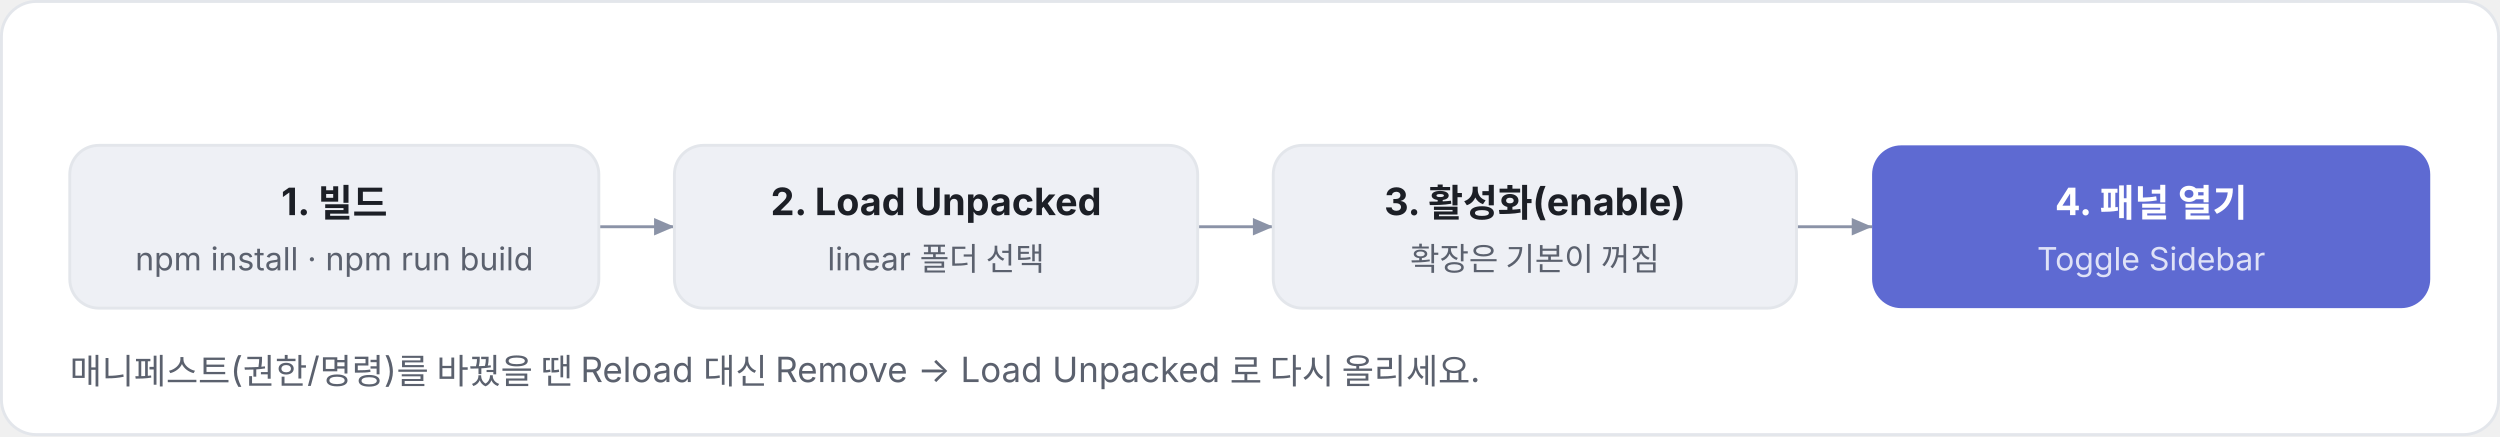
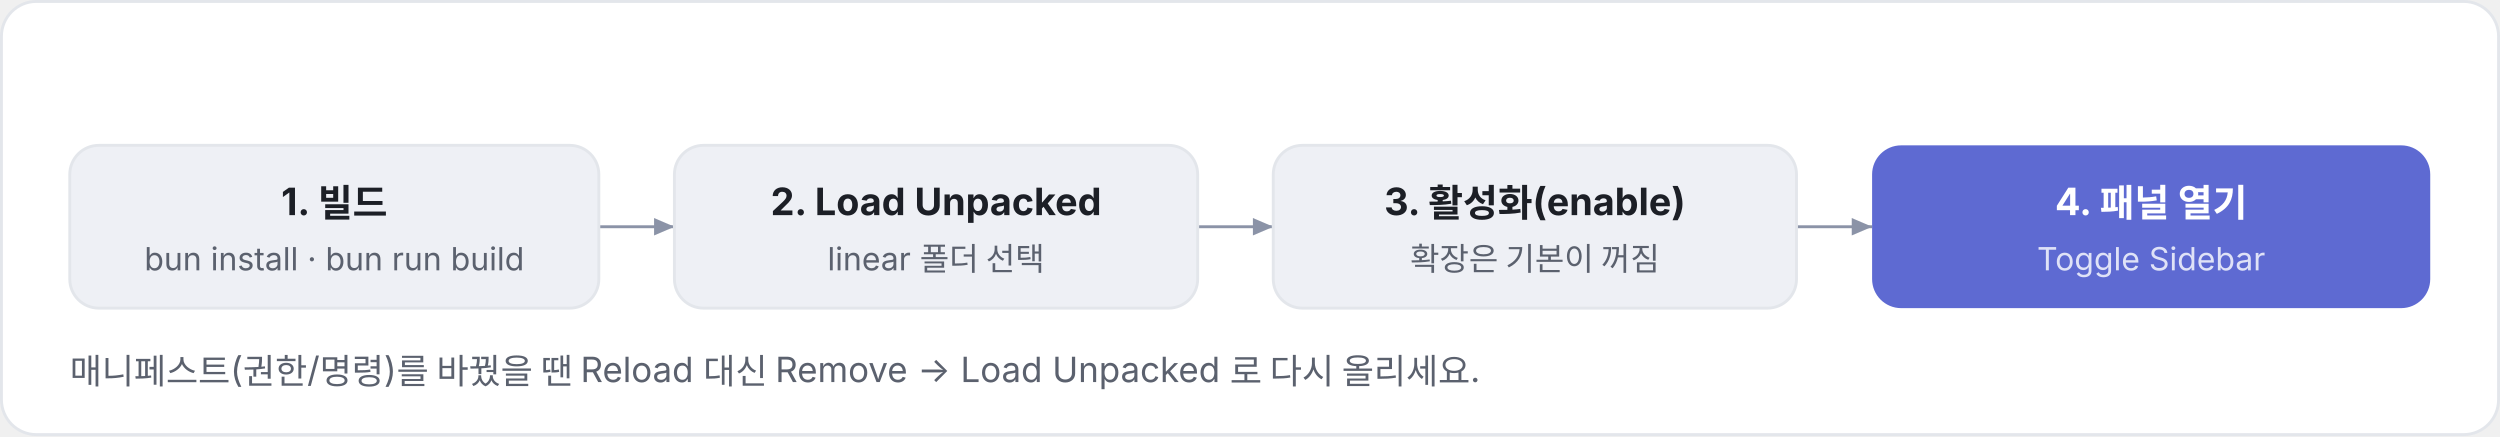
<svg xmlns="http://www.w3.org/2000/svg" viewBox="0 0 860 150" width="860" height="150" font-family="-apple-system, system-ui, sans-serif">
  <defs>
    <marker id="arr" markerWidth="9" markerHeight="9" refX="7" refY="3" orient="auto">
      <path d="M0,0 L7,3 L0,6 Z" fill="#8b93a7" />
    </marker>
  </defs>
  <rect x="0.5" y="0.5" width="859" height="149" rx="12" fill="#ffffff" stroke="#e3e6eb" />
  <g stroke="#8b93a7">
    <line x1="206" y1="78" x2="232" y2="78" marker-end="url(#arr)" />
    <line x1="412" y1="78" x2="438" y2="78" marker-end="url(#arr)" />
    <line x1="618" y1="78" x2="644" y2="78" marker-end="url(#arr)" />
  </g>
  <g>
    <rect x="24" y="50" width="182" height="56" rx="10" fill="#eef0f5" stroke="#e3e6eb" />
    <rect x="232" y="50" width="180" height="56" rx="10" fill="#eef0f5" stroke="#e3e6eb" />
    <rect x="438" y="50" width="180" height="56" rx="10" fill="#eef0f5" stroke="#e3e6eb" />
    <rect x="644" y="50" width="192" height="56" rx="10" fill="#5e6ad2" />
  </g>
  <g text-anchor="middle" fill="#1c1f26">
    <text x="115" y="74" font-size="13" font-weight="700">1. 빌드</text>
-     <text x="115" y="93" font-size="11" fill="#5b616e">npm install · npm run build</text>
+     <text x="115" y="93" font-size="11" fill="#5b616e">bun install · bun run build</text>
    <text x="322" y="74" font-size="13" font-weight="700">2. Load Unpacked</text>
    <text x="322" y="93" font-size="11" fill="#5b616e">linear 폴더 선택</text>
    <text x="528" y="74" font-size="13" font-weight="700">3. 활성화(enable)</text>
    <text x="528" y="93" font-size="11" fill="#5b616e">확장은 기본이 꺼짐</text>
    <text x="740" y="74" font-size="13" font-weight="700" fill="#ffffff">4. 패널 열기</text>
    <text x="740" y="93" font-size="11" fill="#dfe2f7">Toggle Sidebar</text>
  </g>
  <text x="24" y="132" font-size="12" fill="#5b616e">매니페스트(권한/명령)를 바꿨을 땐 Reload 대신 Remove → Load Unpacked 로 다시 올리세요.</text>
</svg>
